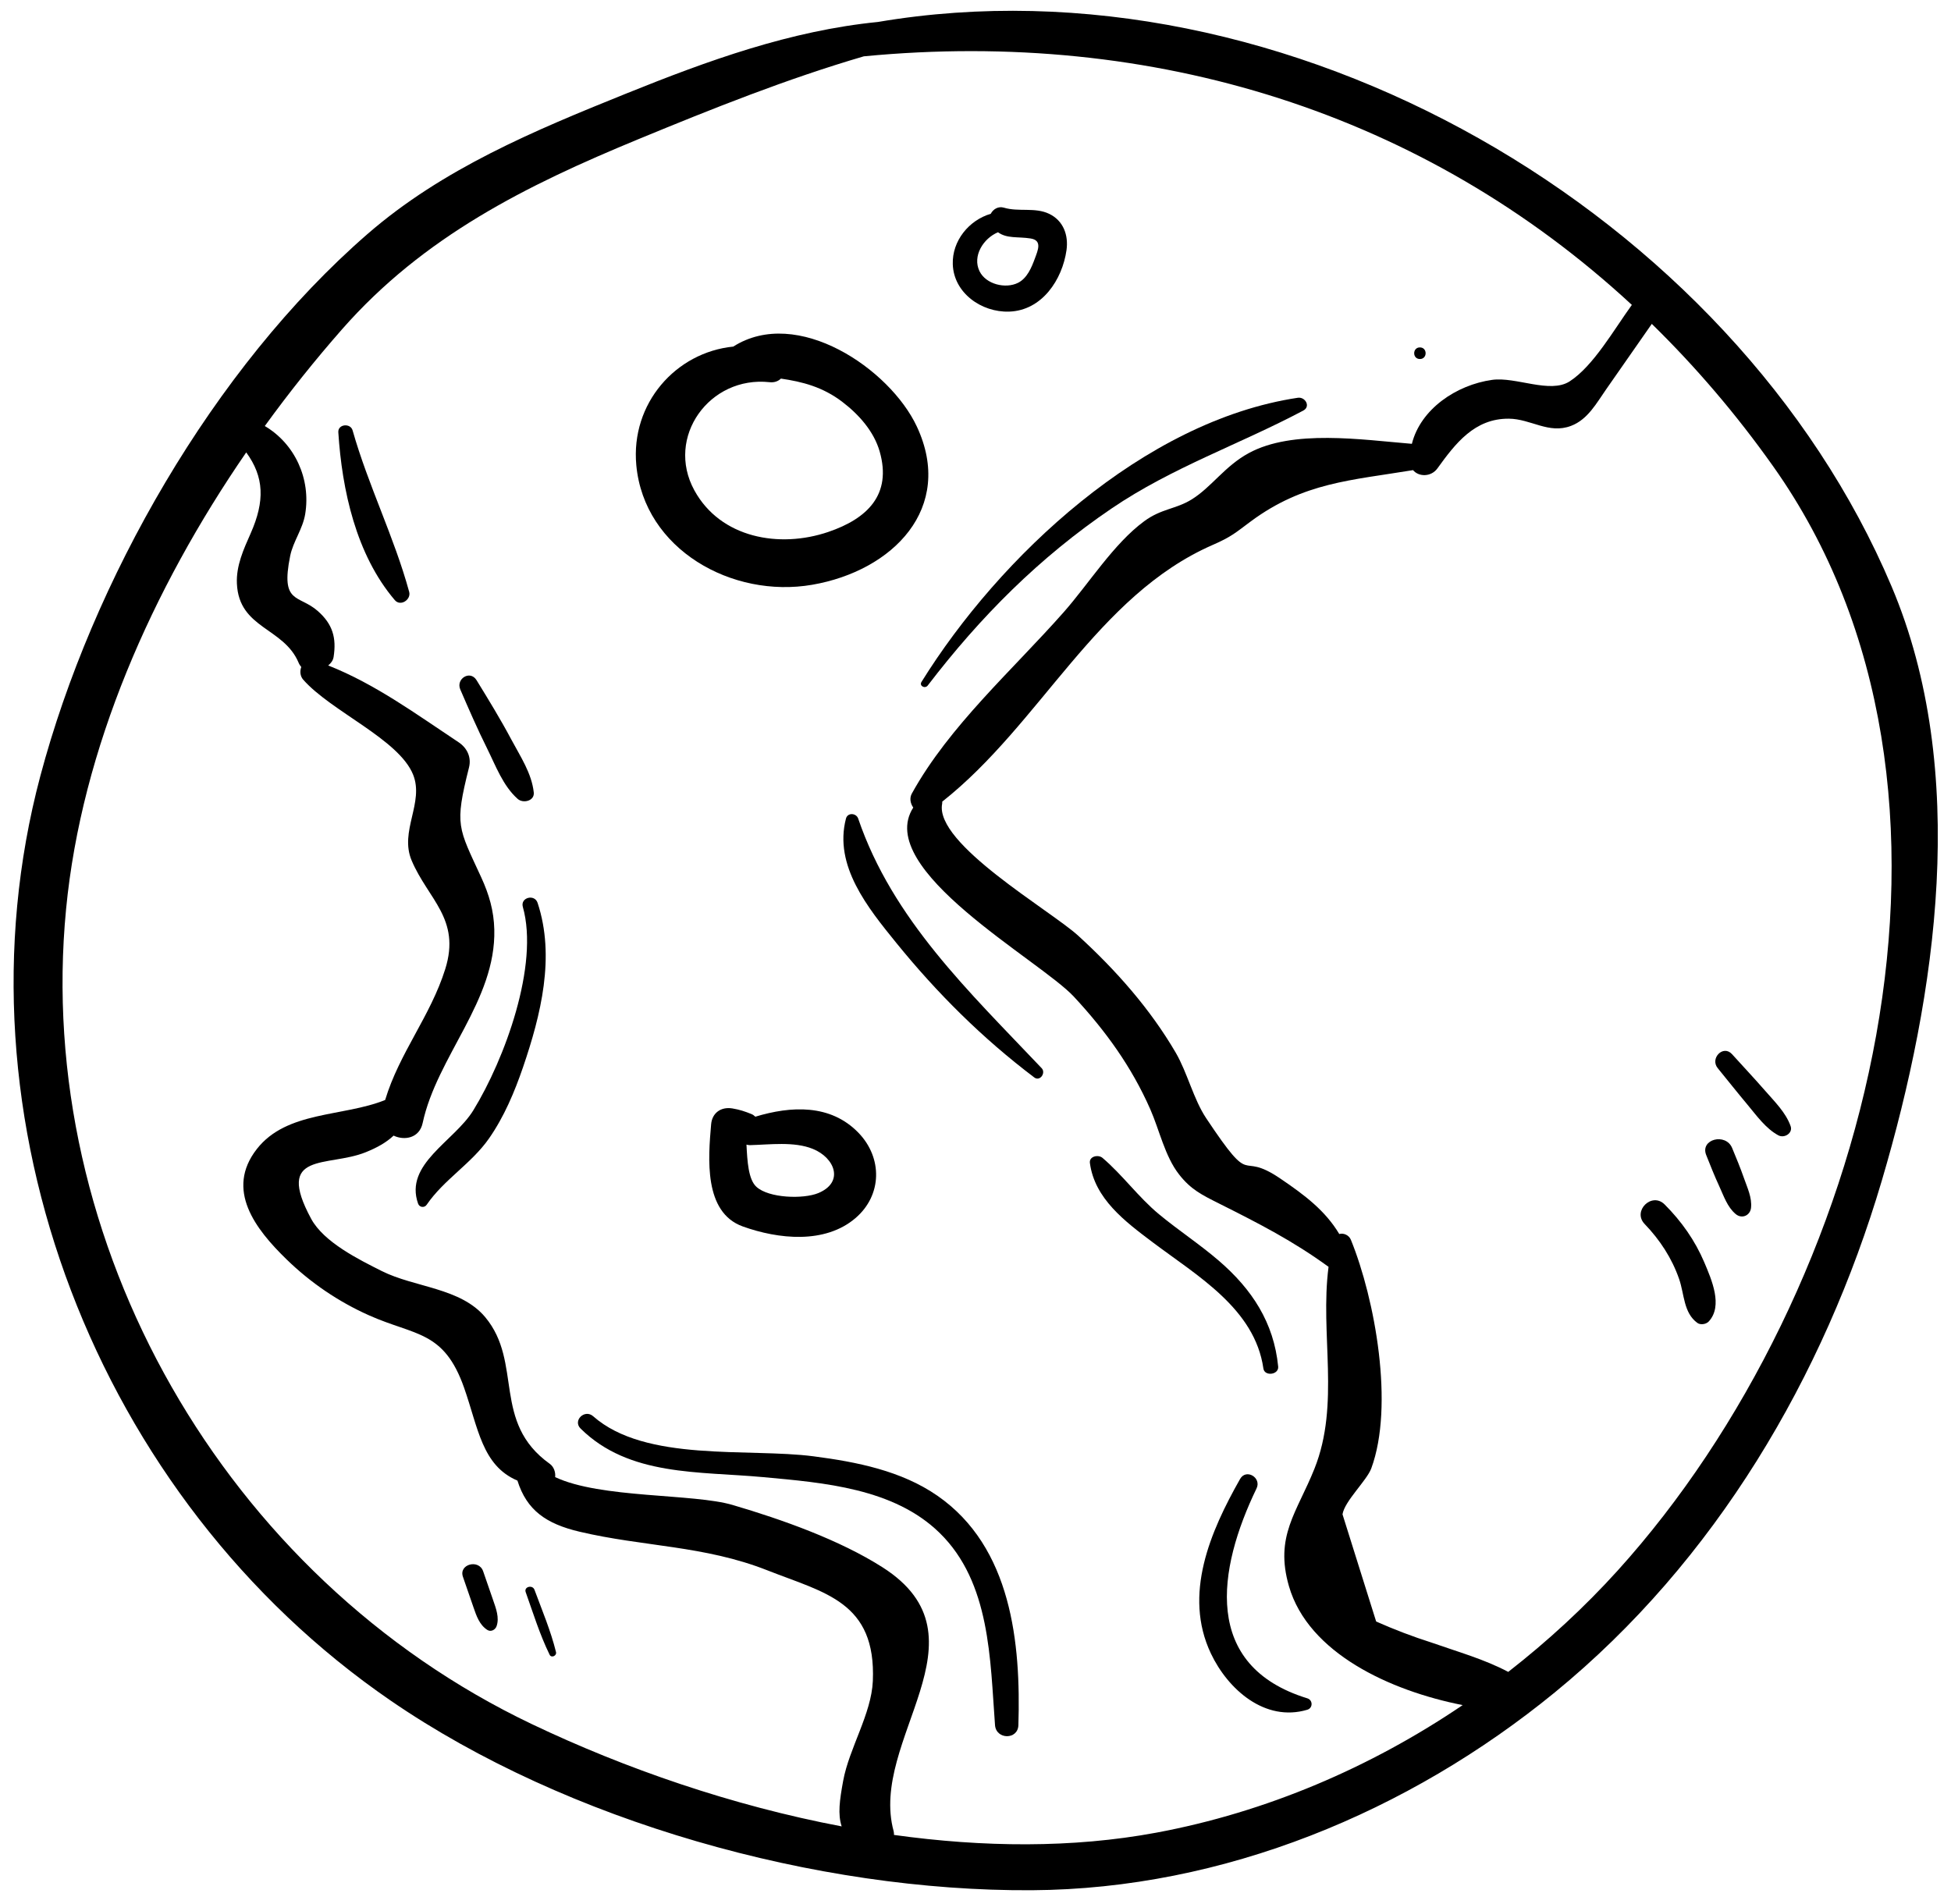
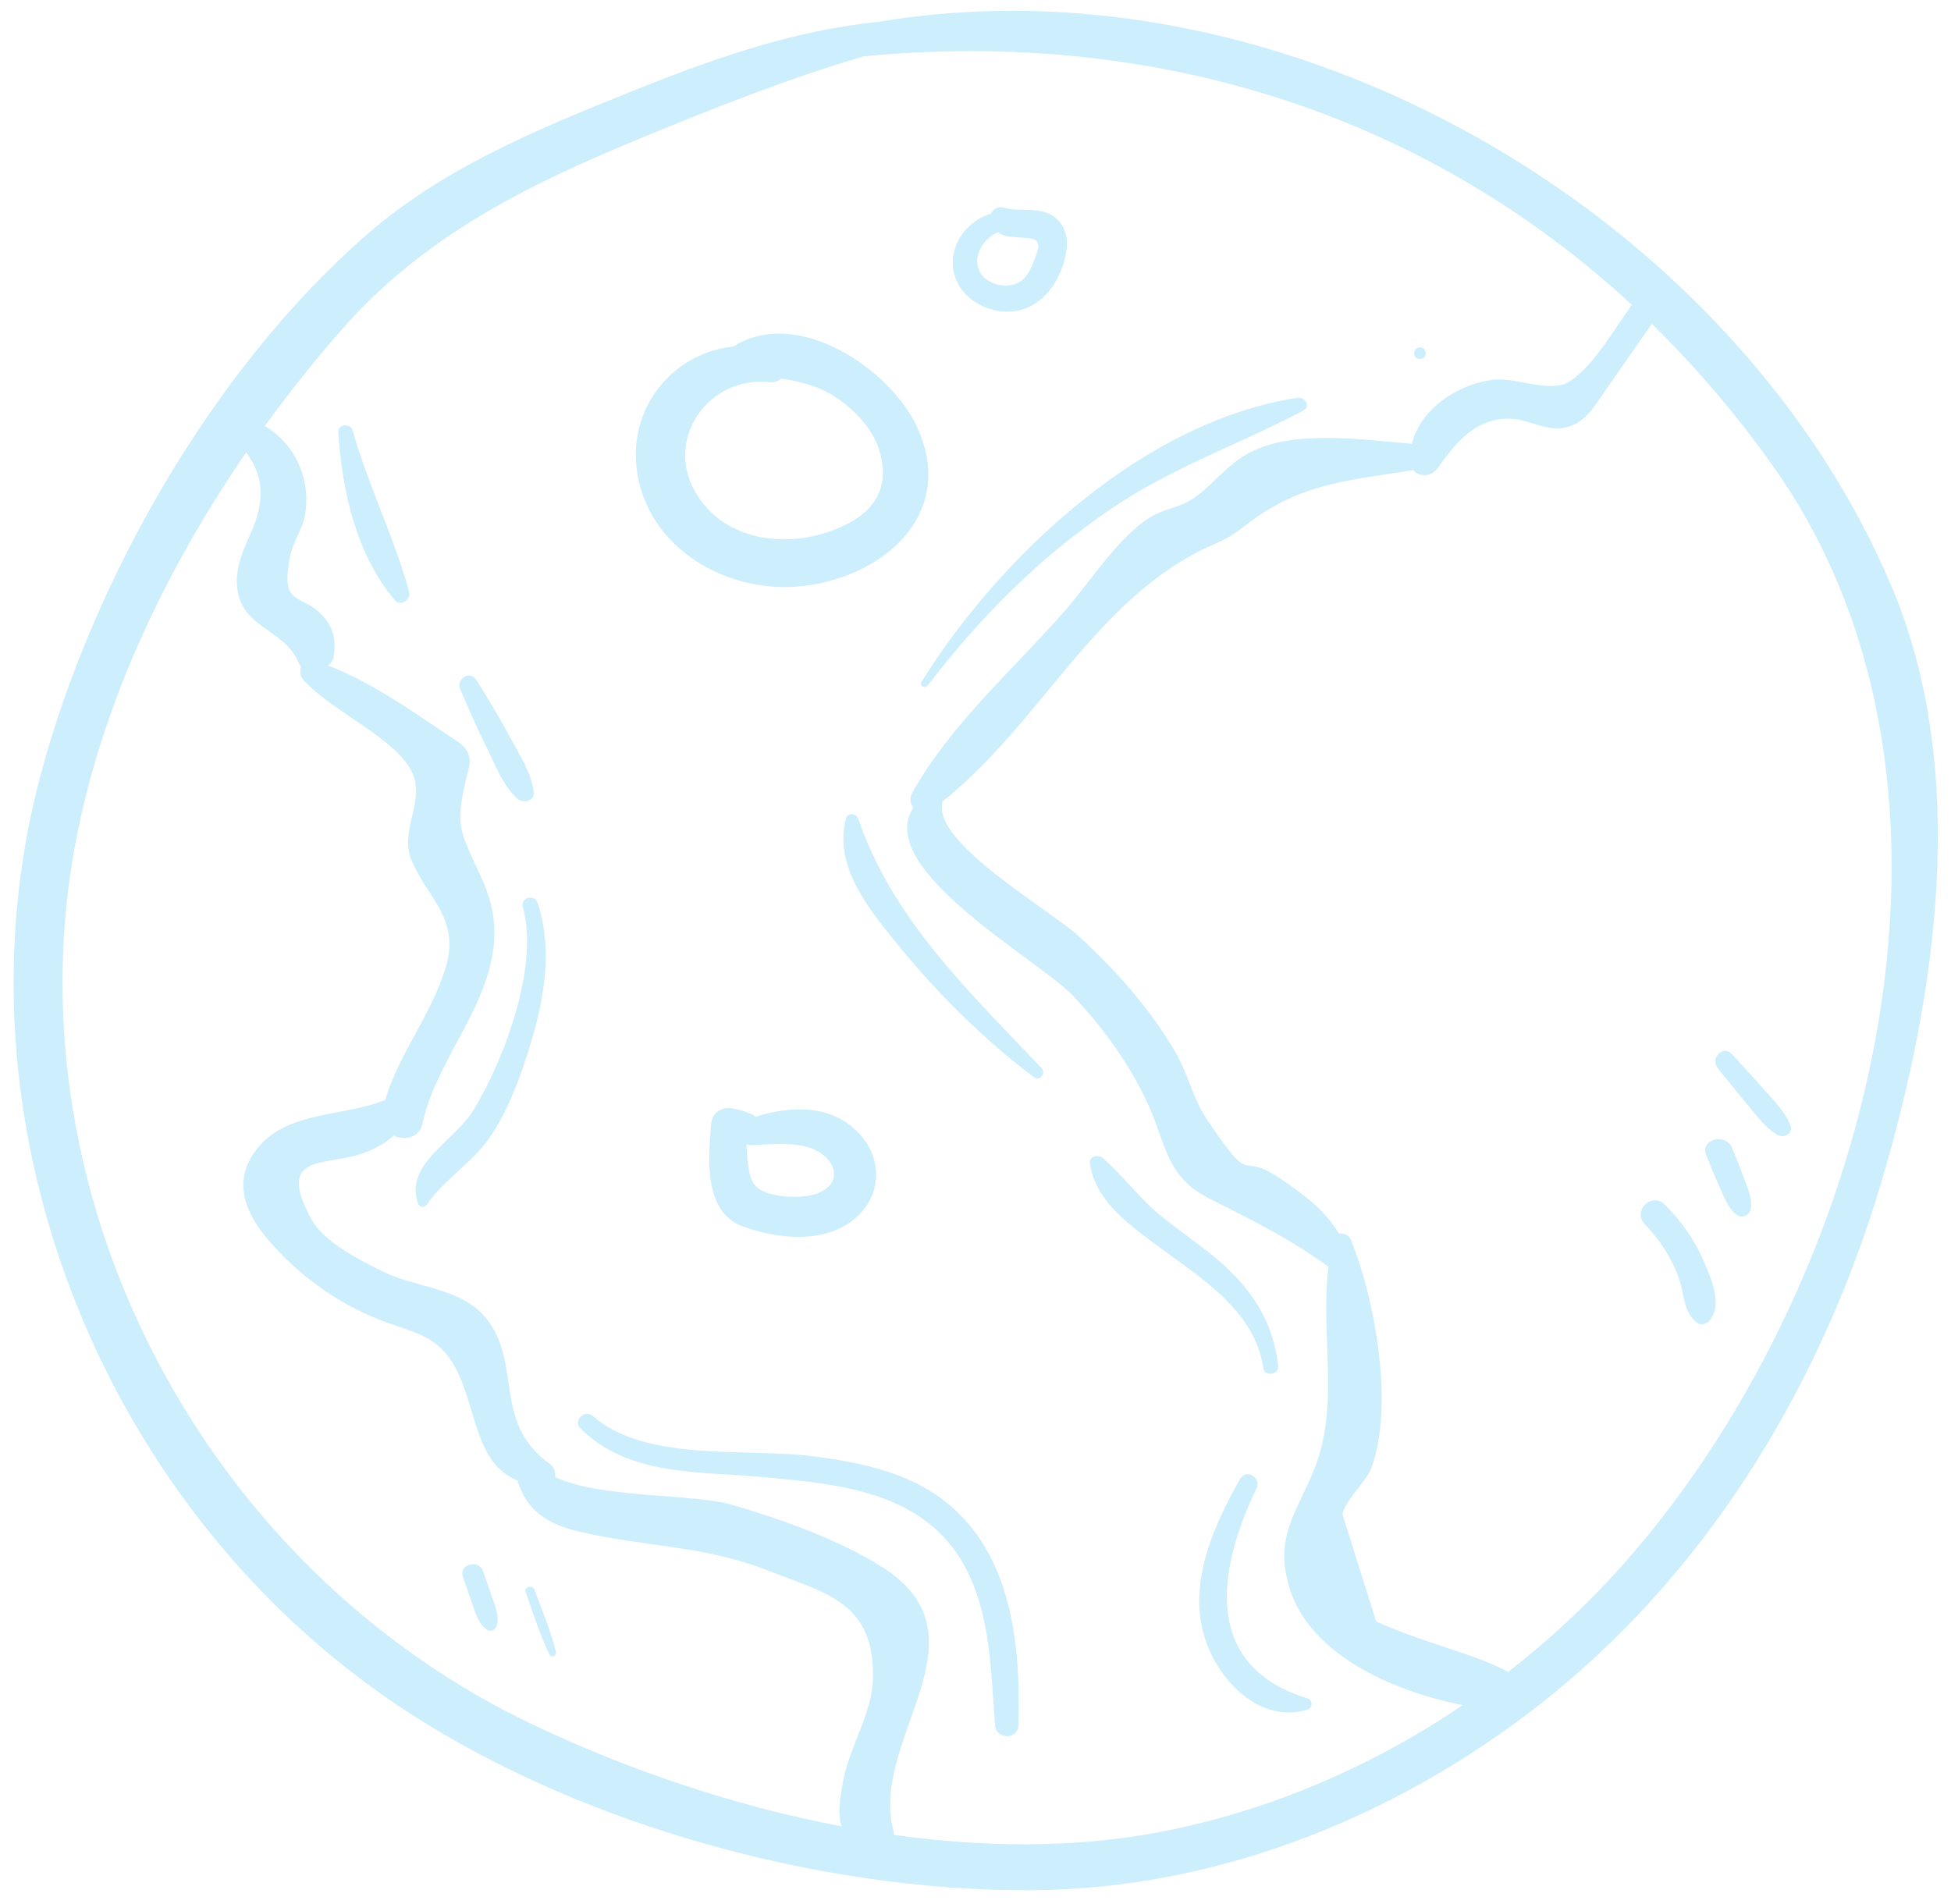
<svg xmlns="http://www.w3.org/2000/svg" version="1.1" id="Objects" x="0px" y="0px" viewBox="0 0 118.358 115.472" style="enable-background:new 0 0 118.358 115.472;" xml:space="preserve">
  <g>
    <g id="XMLID_696_">
-       <path id="XMLID_720_" d="M114.754,35.581C105.183,12.946,78.041-2.868,53.263,1.332c-5.3,0.528-10.284,2.329-15.299,4.354    c-5.564,2.243-11.109,4.552-15.666,8.509c-9.383,8.15-16.705,21.068-19.852,32.89c-5.514,20.719,3.398,43.83,21.251,56.09    c10.713,7.357,25.849,11.588,38.91,11.507c11.627-0.073,22.857-4.757,31.714-12.001c9.748-7.976,16.322-19.16,19.835-31.035    C117.503,60.32,119.484,46.764,114.754,35.581z M4.009,55.153C4.95,45.4,9.222,35.757,14.937,27.447    c1.092,1.492,1.134,2.958,0.272,4.907c-0.431,0.974-0.888,1.967-0.837,3.059c0.128,2.741,2.843,2.645,3.744,4.797    c0.035,0.089,0.095,0.177,0.161,0.258c-0.093,0.251-0.073,0.552,0.118,0.769c1.704,1.934,5.806,3.615,6.667,5.763    c0.681,1.702-0.841,3.424-0.091,5.203c0.995,2.357,2.997,3.543,2.04,6.591c-0.898,2.862-2.784,5.084-3.646,7.944    c-2.558,1.032-5.971,0.651-7.785,2.975c-1.927,2.47-0.092,4.853,1.806,6.696c1.453,1.414,3.139,2.563,5.001,3.394    c2.807,1.252,4.543,0.909,5.768,4.394c0.858,2.443,1.086,4.72,3.235,5.632c0.564,1.795,1.735,2.621,3.764,3.1    c3.888,0.919,7.571,0.833,11.403,2.346c3.472,1.37,6.597,1.903,6.394,6.713c-0.086,2.002-1.44,4.082-1.801,6.061    c-0.216,1.183-0.332,2.018-0.09,2.76c-6.636-1.259-13.129-3.503-18.803-6.209C13.619,95.711,2.049,75.41,4.009,55.153z     M70.144,111.19c-5.086,0.946-10.509,0.889-15.909,0.137c-0.004-0.073,0-0.146-0.019-0.216c-1.529-5.558,6.005-11.751-0.67-16.017    c-2.611-1.668-6.123-2.91-9.094-3.784c-2.388-0.707-8.029-0.392-10.773-1.693c0.032-0.297-0.078-0.627-0.328-0.806    c-3.532-2.525-1.612-6.129-3.91-8.892c-1.498-1.798-4.28-1.799-6.282-2.804c-1.385-0.696-3.511-1.746-4.281-3.167    c-2.231-4.124,1-3.115,3.298-4.037c0.711-0.285,1.265-0.6,1.701-1.012c0.669,0.317,1.567,0.149,1.762-0.758    c0.871-4.055,4.455-7.429,4.348-11.746c-0.028-1.138-0.315-2.124-0.788-3.154c-1.403-3.053-1.638-3.135-0.747-6.677    c0.156-0.618-0.112-1.187-0.635-1.533c-2.58-1.71-5.033-3.519-7.906-4.657c0.162-0.132,0.292-0.295,0.327-0.515    c0.179-1.149-0.047-1.984-0.96-2.788c-1.157-1.018-2.273-0.393-1.674-3.344c0.177-0.875,0.757-1.618,0.91-2.533    c0.354-2.14-0.626-4.271-2.45-5.346c1.489-2.055,3.061-4.02,4.69-5.874c4.935-5.616,11.134-8.708,17.982-11.533    c4.506-1.859,9.011-3.661,13.67-5.024c17.611-1.694,34.027,3.459,46.591,15.081c-1.084,1.497-2.33,3.705-3.77,4.638    c-1.191,0.771-3.263-0.29-4.706-0.089c-2.178,0.305-4.344,1.778-4.869,3.88c-3.064-0.252-7.222-0.889-9.895,0.563    c-1.46,0.793-2.259,2.065-3.464,2.811c-0.959,0.595-1.833,0.552-2.875,1.319c-1.859,1.365-3.371,3.805-4.891,5.525    c-3.113,3.526-6.935,6.887-9.209,10.999c-0.154,0.277-0.089,0.605,0.085,0.852c-2.416,3.75,7.692,9.261,9.744,11.473    c1.933,2.082,3.499,4.251,4.635,6.83c0.549,1.244,0.887,2.853,1.74,3.947c0.721,0.928,1.398,1.253,2.453,1.783    c2.42,1.214,4.455,2.255,6.622,3.831c-0.532,4.084,0.715,8.32-0.857,12.252c-1.058,2.648-2.426,4.084-1.545,7.126    c1.174,4.055,6.13,6.342,10.538,7.212C83.15,107.235,76.815,109.948,70.144,111.19z M98.135,95.289    c-2.02,2.231-4.249,4.286-6.637,6.146c-1.467-0.774-3.011-1.201-4.645-1.775c-1.146-0.365-2.269-0.793-3.368-1.281    c-0.68-2.167-1.362-4.334-2.041-6.503c0.119-0.793,1.473-2.051,1.745-2.787c1.401-3.797,0.232-10.26-1.236-13.867    c-0.116-0.289-0.443-0.428-0.706-0.354c-0.841-1.405-2.072-2.347-3.594-3.376c-2.616-1.77-1.51,0.813-4.484-3.656    c-0.763-1.144-1.137-2.756-1.842-3.968c-1.555-2.665-3.634-5.013-5.918-7.099c-1.688-1.541-8.73-5.579-8.253-8.006    c0.008-0.042,0.006-0.084,0.005-0.127c5.982-4.722,9.351-12.491,16.41-15.576c1.154-0.503,1.392-0.748,2.321-1.436    c3.192-2.358,6.075-2.48,9.83-3.101c0.353,0.422,1.102,0.417,1.478-0.103c1.082-1.496,2.243-3.035,4.334-3.018    c1.341,0.011,2.415,0.949,3.771,0.437c1.015-0.383,1.546-1.38,2.126-2.208c0.928-1.325,1.849-2.655,2.776-3.981    c2.64,2.584,5.107,5.457,7.356,8.633C121.508,47.937,113.445,78.362,98.135,95.289z" />
-       <path id="XMLID_717_" d="M55.62,25.877c-1.636-3.497-7.26-7.321-11.137-4.849c-3.485,0.35-6.231,3.448-5.881,7.199    c0.479,5.115,5.816,8.089,10.667,7.252C54.167,34.636,57.93,30.819,55.62,25.877z M50.248,32.273    c-2.968,1.01-6.538,0.374-8.125-2.524c-1.765-3.224,0.914-6.961,4.566-6.561c0.293,0.032,0.521-0.06,0.685-0.218    c1.296,0.189,2.531,0.5,3.727,1.413c1,0.762,1.918,1.792,2.266,3.014C54.112,30.012,52.619,31.467,50.248,32.273z" />
-       <path id="XMLID_714_" d="M63.645,12.972c-0.855-0.41-1.849-0.104-2.738-0.371c-0.346-0.104-0.658,0.09-0.802,0.369    c-1.328,0.392-2.35,1.644-2.304,3.061c0.054,1.734,1.732,2.931,3.421,2.875c1.994-0.067,3.225-1.941,3.478-3.732    C64.827,14.271,64.513,13.386,63.645,12.972z M62.777,15.693c-0.197,0.537-0.464,1.183-1.01,1.462    c-0.766,0.389-1.96,0.091-2.344-0.7c-0.446-0.916,0.228-1.991,1.121-2.364c0.542,0.397,1.21,0.257,1.975,0.377    C63.238,14.581,62.97,15.173,62.777,15.693z" />
-       <path id="XMLID_711_" d="M52.076,68.724c-1.697-1.753-4.09-1.628-6.254-0.973c-0.066-0.064-0.14-0.12-0.222-0.155    c-0.404-0.165-0.74-0.276-1.172-0.347c-0.688-0.112-1.227,0.269-1.287,0.962c-0.174,2.036-0.468,5.345,1.925,6.201    c2.152,0.771,4.975,1.076,6.826-0.504C53.522,72.518,53.55,70.245,52.076,68.724z M49.641,72.386    c-0.903,0.373-3.004,0.313-3.759-0.386c-0.483-0.447-0.546-1.542-0.597-2.555c0.065,0.014,0.129,0.034,0.206,0.032    c1.201-0.029,2.679-0.235,3.819,0.227C50.654,70.249,51.223,71.73,49.641,72.386z" />
-       <path id="XMLID_710_" d="M79.306,103.038c-6.399-1.97-5.448-7.826-3.077-12.735c0.315-0.651-0.631-1.221-0.998-0.573    c-1.807,3.187-3.467,7.013-1.771,10.591c1.031,2.174,3.277,4.176,5.847,3.411C79.656,103.627,79.653,103.144,79.306,103.038z" />
-       <path id="XMLID_709_" d="M73.94,76.488c-1.16-0.999-2.455-1.845-3.635-2.823c-1.257-1.045-2.19-2.365-3.421-3.415    c-0.256-0.218-0.82-0.102-0.765,0.311c0.288,2.17,2.135,3.55,3.816,4.815c2.715,2.042,6.19,4.032,6.709,7.652    c0.071,0.495,0.945,0.384,0.897-0.118C77.279,80.252,75.964,78.231,73.94,76.488z" />
-       <path id="XMLID_708_" d="M63.192,64.807c-4.408-4.651-9.044-9.029-11.131-15.145c-0.116-0.338-0.641-0.376-0.74,0    c-0.748,2.862,1.325,5.415,3.058,7.55c2.478,3.052,5.219,5.779,8.368,8.16C63.09,65.629,63.464,65.093,63.192,64.807z" />
-       <path id="XMLID_707_" d="M78.731,24.133c-9.349,1.406-18.104,9.638-22.828,17.239c-0.153,0.243,0.212,0.434,0.379,0.218    c3.195-4.173,6.767-7.766,11.157-10.743c3.679-2.498,7.738-3.875,11.626-5.938C79.529,24.662,79.183,24.066,78.731,24.133z" />
-       <path id="XMLID_706_" d="M86.139,21.078c-0.462,0-0.463,0.704,0,0.704C86.601,21.782,86.602,21.078,86.139,21.078z" />
-       <path id="XMLID_705_" d="M24.824,35.912c-0.906-3.32-2.49-6.469-3.434-9.802c-0.13-0.456-0.897-0.383-0.866,0.115    c0.224,3.501,1.075,7.428,3.427,10.185C24.298,36.818,24.949,36.378,24.824,35.912z" />
-       <path id="XMLID_704_" d="M31.016,44.861c-0.652-1.225-1.378-2.41-2.106-3.594c-0.391-0.636-1.266-0.08-0.986,0.565    c0.521,1.205,1.044,2.409,1.63,3.585c0.517,1.04,0.964,2.27,1.853,3.055c0.331,0.291,1.031,0.123,0.974-0.396    C32.253,46.906,31.564,45.892,31.016,44.861z" />
-       <path id="XMLID_703_" d="M32.614,54.779c-0.182-0.556-1.057-0.328-0.896,0.243c0.997,3.527-1.097,9.236-3.004,12.342    c-1.159,1.888-4.199,3.254-3.351,5.661c0.083,0.233,0.384,0.272,0.522,0.068c1.047-1.531,2.713-2.493,3.781-4.022    c0.918-1.318,1.549-2.82,2.066-4.329C32.814,61.571,33.693,58.044,32.614,54.779z" />
-       <path id="XMLID_702_" d="M56.874,90.751c-2.192-1.522-4.908-2.055-7.511-2.394c-3.961-0.518-10.2,0.376-13.38-2.433    c-0.512-0.45-1.253,0.263-0.761,0.748c2.942,2.908,7.183,2.586,11.079,2.947c3.661,0.338,7.917,0.67,10.692,3.375    c3.1,3.02,3.072,7.71,3.37,11.671c0.066,0.886,1.392,0.905,1.418,0C61.933,99.697,61.373,93.876,56.874,90.751z" />
-       <path id="XMLID_701_" d="M108.628,68.323c-0.288-0.823-0.977-1.493-1.544-2.145c-0.657-0.753-1.343-1.483-2.013-2.223    c-0.535-0.587-1.347,0.258-0.866,0.849c0.6,0.736,1.19,1.481,1.8,2.21c0.549,0.656,1.113,1.457,1.879,1.868    C108.249,69.077,108.779,68.749,108.628,68.323z" />
-       <path id="XMLID_700_" d="M105.801,71.486c-0.217-0.621-0.468-1.227-0.72-1.835c-0.387-0.938-1.958-0.54-1.574,0.426    c0.254,0.635,0.503,1.27,0.791,1.891c0.27,0.584,0.489,1.264,0.997,1.689c0.378,0.318,0.882,0.09,0.932-0.378    C106.292,72.66,106.002,72.061,105.801,71.486z" />
-       <path id="XMLID_699_" d="M103.392,76.589c-0.563-1.328-1.385-2.492-2.409-3.516c-0.777-0.773-1.967,0.402-1.211,1.187    c0.927,0.965,1.653,2.074,2.091,3.335c0.324,0.93,0.262,2.049,1.107,2.667c0.193,0.141,0.536,0.082,0.692-0.087    C104.542,79.224,103.829,77.626,103.392,76.589z" />
-       <path id="XMLID_698_" d="M32.425,96.455c-0.119-0.326-0.653-0.188-0.533,0.143c0.454,1.275,0.856,2.579,1.451,3.796    c0.107,0.219,0.442,0.062,0.387-0.161C33.413,98.943,32.886,97.702,32.425,96.455z" />
-       <path id="XMLID_697_" d="M29.916,97.083c-0.203-0.584-0.404-1.169-0.605-1.751c-0.261-0.758-1.49-0.433-1.228,0.331    c0.215,0.621,0.429,1.242,0.643,1.861c0.177,0.512,0.361,1.058,0.836,1.364c0.221,0.142,0.485-0.007,0.562-0.224    C30.308,98.151,30.086,97.576,29.916,97.083z" />
+       <path fill="#cdeefd" id="XMLID_720_" d="M114.754,35.581C105.183,12.946,78.041-2.868,53.263,1.332c-5.3,0.528-10.284,2.329-15.299,4.354    c-5.564,2.243-11.109,4.552-15.666,8.509c-9.383,8.15-16.705,21.068-19.852,32.89c-5.514,20.719,3.398,43.83,21.251,56.09    c10.713,7.357,25.849,11.588,38.91,11.507c11.627-0.073,22.857-4.757,31.714-12.001c9.748-7.976,16.322-19.16,19.835-31.035    C117.503,60.32,119.484,46.764,114.754,35.581z M4.009,55.153C4.95,45.4,9.222,35.757,14.937,27.447    c1.092,1.492,1.134,2.958,0.272,4.907c-0.431,0.974-0.888,1.967-0.837,3.059c0.128,2.741,2.843,2.645,3.744,4.797    c0.035,0.089,0.095,0.177,0.161,0.258c-0.093,0.251-0.073,0.552,0.118,0.769c1.704,1.934,5.806,3.615,6.667,5.763    c0.681,1.702-0.841,3.424-0.091,5.203c0.995,2.357,2.997,3.543,2.04,6.591c-0.898,2.862-2.784,5.084-3.646,7.944    c-2.558,1.032-5.971,0.651-7.785,2.975c-1.927,2.47-0.092,4.853,1.806,6.696c1.453,1.414,3.139,2.563,5.001,3.394    c2.807,1.252,4.543,0.909,5.768,4.394c0.858,2.443,1.086,4.72,3.235,5.632c0.564,1.795,1.735,2.621,3.764,3.1    c3.888,0.919,7.571,0.833,11.403,2.346c3.472,1.37,6.597,1.903,6.394,6.713c-0.086,2.002-1.44,4.082-1.801,6.061    c-0.216,1.183-0.332,2.018-0.09,2.76c-6.636-1.259-13.129-3.503-18.803-6.209C13.619,95.711,2.049,75.41,4.009,55.153z     M70.144,111.19c-5.086,0.946-10.509,0.889-15.909,0.137c-0.004-0.073,0-0.146-0.019-0.216c-1.529-5.558,6.005-11.751-0.67-16.017    c-2.611-1.668-6.123-2.91-9.094-3.784c-2.388-0.707-8.029-0.392-10.773-1.693c0.032-0.297-0.078-0.627-0.328-0.806    c-3.532-2.525-1.612-6.129-3.91-8.892c-1.498-1.798-4.28-1.799-6.282-2.804c-1.385-0.696-3.511-1.746-4.281-3.167    c-2.231-4.124,1-3.115,3.298-4.037c0.711-0.285,1.265-0.6,1.701-1.012c0.669,0.317,1.567,0.149,1.762-0.758    c0.871-4.055,4.455-7.429,4.348-11.746c-0.028-1.138-0.315-2.124-0.788-3.154c-1.403-3.053-1.638-3.135-0.747-6.677    c0.156-0.618-0.112-1.187-0.635-1.533c-2.58-1.71-5.033-3.519-7.906-4.657c0.162-0.132,0.292-0.295,0.327-0.515    c0.179-1.149-0.047-1.984-0.96-2.788c-1.157-1.018-2.273-0.393-1.674-3.344c0.177-0.875,0.757-1.618,0.91-2.533    c0.354-2.14-0.626-4.271-2.45-5.346c1.489-2.055,3.061-4.02,4.69-5.874c4.935-5.616,11.134-8.708,17.982-11.533    c4.506-1.859,9.011-3.661,13.67-5.024c17.611-1.694,34.027,3.459,46.591,15.081c-1.084,1.497-2.33,3.705-3.77,4.638    c-1.191,0.771-3.263-0.29-4.706-0.089c-2.178,0.305-4.344,1.778-4.869,3.88c-3.064-0.252-7.222-0.889-9.895,0.563    c-1.46,0.793-2.259,2.065-3.464,2.811c-0.959,0.595-1.833,0.552-2.875,1.319c-1.859,1.365-3.371,3.805-4.891,5.525    c-3.113,3.526-6.935,6.887-9.209,10.999c-0.154,0.277-0.089,0.605,0.085,0.852c-2.416,3.75,7.692,9.261,9.744,11.473    c1.933,2.082,3.499,4.251,4.635,6.83c0.549,1.244,0.887,2.853,1.74,3.947c0.721,0.928,1.398,1.253,2.453,1.783    c2.42,1.214,4.455,2.255,6.622,3.831c-0.532,4.084,0.715,8.32-0.857,12.252c-1.058,2.648-2.426,4.084-1.545,7.126    c1.174,4.055,6.13,6.342,10.538,7.212C83.15,107.235,76.815,109.948,70.144,111.19z M98.135,95.289    c-2.02,2.231-4.249,4.286-6.637,6.146c-1.467-0.774-3.011-1.201-4.645-1.775c-1.146-0.365-2.269-0.793-3.368-1.281    c-0.68-2.167-1.362-4.334-2.041-6.503c0.119-0.793,1.473-2.051,1.745-2.787c1.401-3.797,0.232-10.26-1.236-13.867    c-0.116-0.289-0.443-0.428-0.706-0.354c-0.841-1.405-2.072-2.347-3.594-3.376c-2.616-1.77-1.51,0.813-4.484-3.656    c-0.763-1.144-1.137-2.756-1.842-3.968c-1.555-2.665-3.634-5.013-5.918-7.099c-1.688-1.541-8.73-5.579-8.253-8.006    c0.008-0.042,0.006-0.084,0.005-0.127c5.982-4.722,9.351-12.491,16.41-15.576c1.154-0.503,1.392-0.748,2.321-1.436    c3.192-2.358,6.075-2.48,9.83-3.101c0.353,0.422,1.102,0.417,1.478-0.103c1.082-1.496,2.243-3.035,4.334-3.018    c1.341,0.011,2.415,0.949,3.771,0.437c1.015-0.383,1.546-1.38,2.126-2.208c0.928-1.325,1.849-2.655,2.776-3.981    c2.64,2.584,5.107,5.457,7.356,8.633C121.508,47.937,113.445,78.362,98.135,95.289z" />
+       <path fill="#cdeefd" id="XMLID_717_" d="M55.62,25.877c-1.636-3.497-7.26-7.321-11.137-4.849c-3.485,0.35-6.231,3.448-5.881,7.199    c0.479,5.115,5.816,8.089,10.667,7.252C54.167,34.636,57.93,30.819,55.62,25.877z M50.248,32.273    c-2.968,1.01-6.538,0.374-8.125-2.524c-1.765-3.224,0.914-6.961,4.566-6.561c0.293,0.032,0.521-0.06,0.685-0.218    c1.296,0.189,2.531,0.5,3.727,1.413c1,0.762,1.918,1.792,2.266,3.014C54.112,30.012,52.619,31.467,50.248,32.273z" />
+       <path fill="#cdeefd" id="XMLID_714_" d="M63.645,12.972c-0.855-0.41-1.849-0.104-2.738-0.371c-0.346-0.104-0.658,0.09-0.802,0.369    c-1.328,0.392-2.35,1.644-2.304,3.061c0.054,1.734,1.732,2.931,3.421,2.875c1.994-0.067,3.225-1.941,3.478-3.732    C64.827,14.271,64.513,13.386,63.645,12.972z M62.777,15.693c-0.197,0.537-0.464,1.183-1.01,1.462    c-0.766,0.389-1.96,0.091-2.344-0.7c-0.446-0.916,0.228-1.991,1.121-2.364c0.542,0.397,1.21,0.257,1.975,0.377    C63.238,14.581,62.97,15.173,62.777,15.693z" />
+       <path fill="#cdeefd" id="XMLID_711_" d="M52.076,68.724c-1.697-1.753-4.09-1.628-6.254-0.973c-0.066-0.064-0.14-0.12-0.222-0.155    c-0.404-0.165-0.74-0.276-1.172-0.347c-0.688-0.112-1.227,0.269-1.287,0.962c-0.174,2.036-0.468,5.345,1.925,6.201    c2.152,0.771,4.975,1.076,6.826-0.504C53.522,72.518,53.55,70.245,52.076,68.724z M49.641,72.386    c-0.903,0.373-3.004,0.313-3.759-0.386c-0.483-0.447-0.546-1.542-0.597-2.555c0.065,0.014,0.129,0.034,0.206,0.032    c1.201-0.029,2.679-0.235,3.819,0.227C50.654,70.249,51.223,71.73,49.641,72.386z" />
+       <path fill="#cdeefd" id="XMLID_710_" d="M79.306,103.038c-6.399-1.97-5.448-7.826-3.077-12.735c0.315-0.651-0.631-1.221-0.998-0.573    c-1.807,3.187-3.467,7.013-1.771,10.591c1.031,2.174,3.277,4.176,5.847,3.411C79.656,103.627,79.653,103.144,79.306,103.038z" />
+       <path fill="#cdeefd" id="XMLID_709_" d="M73.94,76.488c-1.16-0.999-2.455-1.845-3.635-2.823c-1.257-1.045-2.19-2.365-3.421-3.415    c-0.256-0.218-0.82-0.102-0.765,0.311c0.288,2.17,2.135,3.55,3.816,4.815c2.715,2.042,6.19,4.032,6.709,7.652    c0.071,0.495,0.945,0.384,0.897-0.118C77.279,80.252,75.964,78.231,73.94,76.488z" />
+       <path fill="#cdeefd" id="XMLID_708_" d="M63.192,64.807c-4.408-4.651-9.044-9.029-11.131-15.145c-0.116-0.338-0.641-0.376-0.74,0    c-0.748,2.862,1.325,5.415,3.058,7.55c2.478,3.052,5.219,5.779,8.368,8.16C63.09,65.629,63.464,65.093,63.192,64.807z" />
+       <path fill="#cdeefd" id="XMLID_707_" d="M78.731,24.133c-9.349,1.406-18.104,9.638-22.828,17.239c-0.153,0.243,0.212,0.434,0.379,0.218    c3.195-4.173,6.767-7.766,11.157-10.743c3.679-2.498,7.738-3.875,11.626-5.938C79.529,24.662,79.183,24.066,78.731,24.133z" />
+       <path fill="#cdeefd" id="XMLID_706_" d="M86.139,21.078c-0.462,0-0.463,0.704,0,0.704C86.601,21.782,86.602,21.078,86.139,21.078z" />
+       <path fill="#cdeefd" id="XMLID_705_" d="M24.824,35.912c-0.906-3.32-2.49-6.469-3.434-9.802c-0.13-0.456-0.897-0.383-0.866,0.115    c0.224,3.501,1.075,7.428,3.427,10.185C24.298,36.818,24.949,36.378,24.824,35.912z" />
+       <path fill="#cdeefd" id="XMLID_704_" d="M31.016,44.861c-0.652-1.225-1.378-2.41-2.106-3.594c-0.391-0.636-1.266-0.08-0.986,0.565    c0.521,1.205,1.044,2.409,1.63,3.585c0.517,1.04,0.964,2.27,1.853,3.055c0.331,0.291,1.031,0.123,0.974-0.396    C32.253,46.906,31.564,45.892,31.016,44.861z" />
+       <path fill="#cdeefd" id="XMLID_703_" d="M32.614,54.779c-0.182-0.556-1.057-0.328-0.896,0.243c0.997,3.527-1.097,9.236-3.004,12.342    c-1.159,1.888-4.199,3.254-3.351,5.661c0.083,0.233,0.384,0.272,0.522,0.068c1.047-1.531,2.713-2.493,3.781-4.022    c0.918-1.318,1.549-2.82,2.066-4.329C32.814,61.571,33.693,58.044,32.614,54.779z" />
+       <path fill="#cdeefd" id="XMLID_702_" d="M56.874,90.751c-2.192-1.522-4.908-2.055-7.511-2.394c-3.961-0.518-10.2,0.376-13.38-2.433    c-0.512-0.45-1.253,0.263-0.761,0.748c2.942,2.908,7.183,2.586,11.079,2.947c3.661,0.338,7.917,0.67,10.692,3.375    c3.1,3.02,3.072,7.71,3.37,11.671c0.066,0.886,1.392,0.905,1.418,0C61.933,99.697,61.373,93.876,56.874,90.751z" />
+       <path fill="#cdeefd" id="XMLID_701_" d="M108.628,68.323c-0.288-0.823-0.977-1.493-1.544-2.145c-0.657-0.753-1.343-1.483-2.013-2.223    c-0.535-0.587-1.347,0.258-0.866,0.849c0.6,0.736,1.19,1.481,1.8,2.21c0.549,0.656,1.113,1.457,1.879,1.868    C108.249,69.077,108.779,68.749,108.628,68.323z" />
+       <path fill="#cdeefd" id="XMLID_700_" d="M105.801,71.486c-0.217-0.621-0.468-1.227-0.72-1.835c-0.387-0.938-1.958-0.54-1.574,0.426    c0.254,0.635,0.503,1.27,0.791,1.891c0.27,0.584,0.489,1.264,0.997,1.689c0.378,0.318,0.882,0.09,0.932-0.378    C106.292,72.66,106.002,72.061,105.801,71.486z" />
+       <path fill="#cdeefd" id="XMLID_699_" d="M103.392,76.589c-0.563-1.328-1.385-2.492-2.409-3.516c-0.777-0.773-1.967,0.402-1.211,1.187    c0.927,0.965,1.653,2.074,2.091,3.335c0.324,0.93,0.262,2.049,1.107,2.667c0.193,0.141,0.536,0.082,0.692-0.087    C104.542,79.224,103.829,77.626,103.392,76.589z" />
+       <path fill="#cdeefd" id="XMLID_698_" d="M32.425,96.455c-0.119-0.326-0.653-0.188-0.533,0.143c0.454,1.275,0.856,2.579,1.451,3.796    c0.107,0.219,0.442,0.062,0.387-0.161C33.413,98.943,32.886,97.702,32.425,96.455z" />
+       <path fill="#cdeefd" id="XMLID_697_" d="M29.916,97.083c-0.203-0.584-0.404-1.169-0.605-1.751c-0.261-0.758-1.49-0.433-1.228,0.331    c0.215,0.621,0.429,1.242,0.643,1.861c0.177,0.512,0.361,1.058,0.836,1.364c0.221,0.142,0.485-0.007,0.562-0.224    C30.308,98.151,30.086,97.576,29.916,97.083z" />
    </g>
  </g>
</svg>
